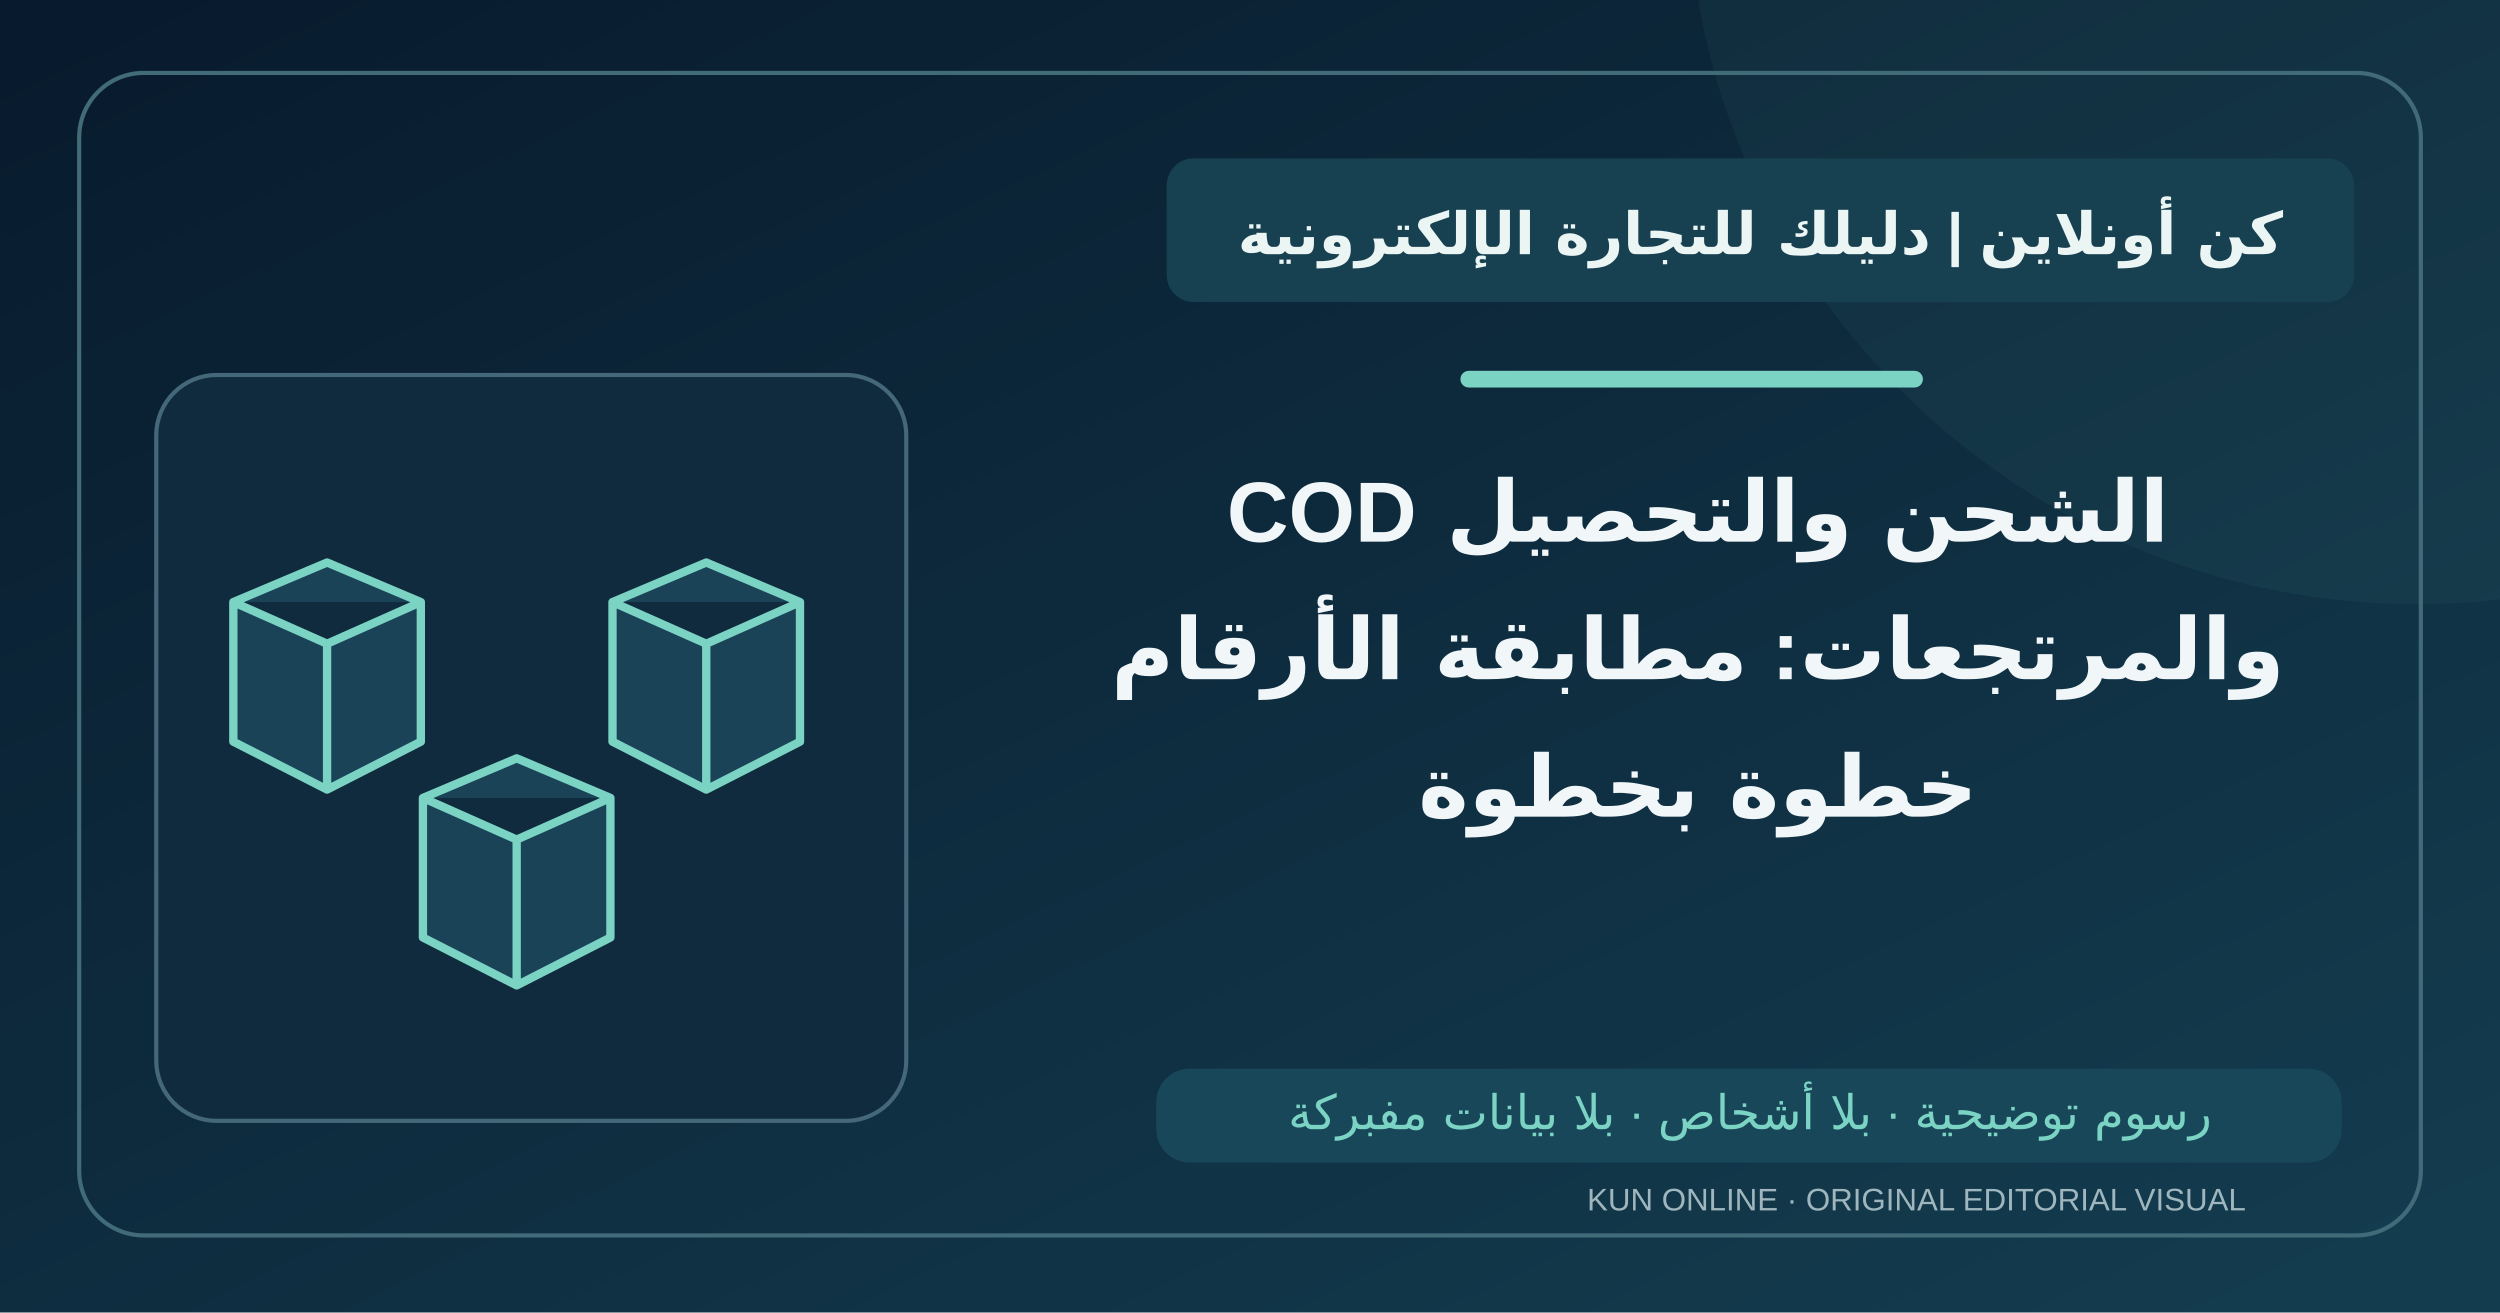
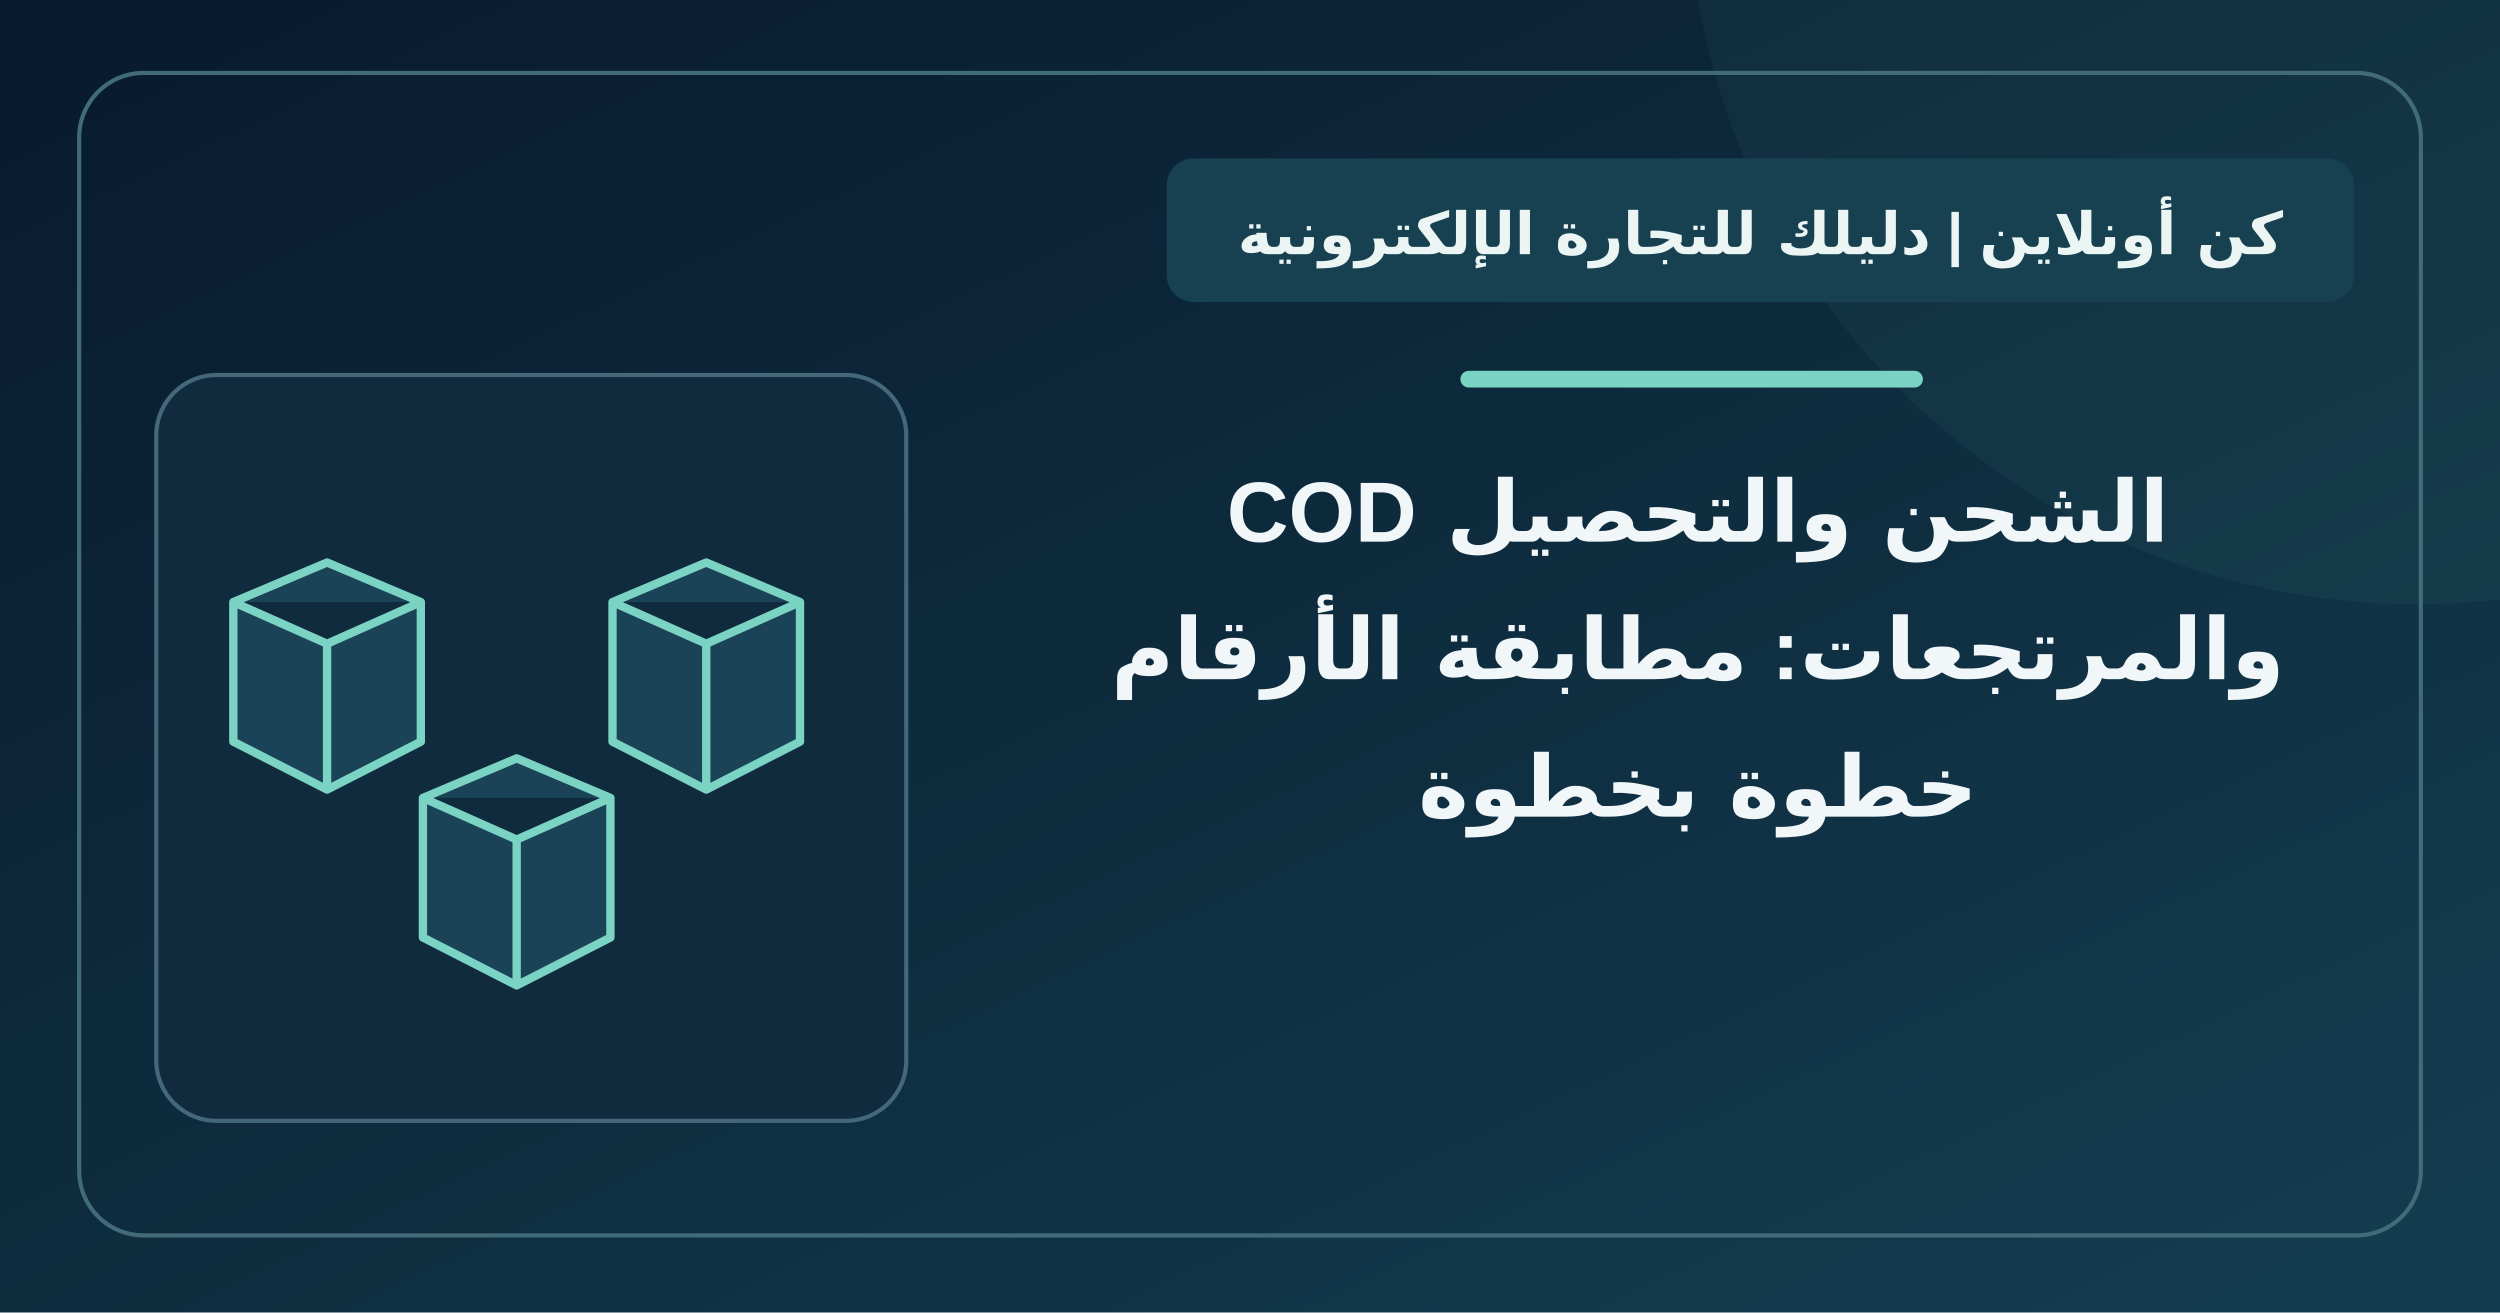
<svg xmlns="http://www.w3.org/2000/svg" width="1200" height="630" viewBox="0 0 1200 630" role="img" aria-labelledby="title desc">
  <defs>
    <linearGradient id="g" x2=".9" y2="1">
      <stop stop-color="#081a2d" />
      <stop offset="1" stop-color="#133c4e" />
    </linearGradient>
  </defs>
  <rect width="1200" height="630" fill="url(#g)" />
  <circle cx="1160" cy="-60" r="350" fill="#7bd3c4" opacity=".05" />
  <rect x="38" y="35" width="1124" height="558" rx="31" fill="none" stroke="#426b79" stroke-width="2" />
  <rect x="75" y="180" width="360" height="358" rx="29" fill="#102b3d" stroke="#446779" stroke-width="2" />
  <path d="M112 289 l45 -19 l45 19 l-45 20 z M112 289 v67 l45 23 l45 -23 v-67 M157 309 v69" fill="#1a4357" stroke="#7bd3c4" stroke-width="4" stroke-linejoin="round" />
  <path d="M203 383 l45 -19 l45 19 l-45 20 z M203 383 v67 l45 23 l45 -23 v-67 M248 403 v69" fill="#1a4357" stroke="#7bd3c4" stroke-width="4" stroke-linejoin="round" />
  <path d="M294 289 l45 -19 l45 19 l-45 20 z M294 289 v67 l45 23 l45 -23 v-67 M339 309 v69" fill="#1a4357" stroke="#7bd3c4" stroke-width="4" stroke-linejoin="round" />
  <rect x="560" y="76" width="570" height="69" rx="13" fill="#174050" />
  <text x="845" y="122" text-anchor="middle" direction="rtl" font-family="Cairo,Tajawal,Arial,sans-serif" font-weight="700" font-size="28" fill="#eaf5f4">كن أونلاين | دليلك للتجارة الإلكترونية</text>
  <rect x="701" y="178" width="222" height="8" rx="4" fill="#7bd3c4" />
  <text x="815" y="260" text-anchor="middle" direction="rtl" font-family="Cairo,Tajawal,Arial,sans-serif" font-weight="700" font-size="41" fill="#f1f6f8">الشحن والتحصيل COD</text>
  <text x="815" y="326" text-anchor="middle" direction="rtl" font-family="Cairo,Tajawal,Arial,sans-serif" font-weight="700" font-size="41" fill="#f1f6f8">والمرتجعات: مطابقة الأرقام</text>
  <text x="815" y="392" text-anchor="middle" direction="rtl" font-family="Cairo,Tajawal,Arial,sans-serif" font-weight="700" font-size="41" fill="#f1f6f8">خطوة بخطوة</text>
-   <rect x="555" y="513" width="569" height="45" rx="16" fill="#19475a" />
-   <text x="840" y="542" text-anchor="middle" direction="rtl" font-family="Cairo,Tajawal,Arial,sans-serif" font-size="23" fill="#7bd3c4">رسوم توضيحية · بلا أشخاص · بلا بيانات مفبركة</text>
-   <text x="1078" y="581" text-anchor="end" font-family="Arial,sans-serif" font-size="15" fill="#9fb6be">KUN ONLINE · ORIGINAL EDITORIAL VISUAL</text>
</svg>
